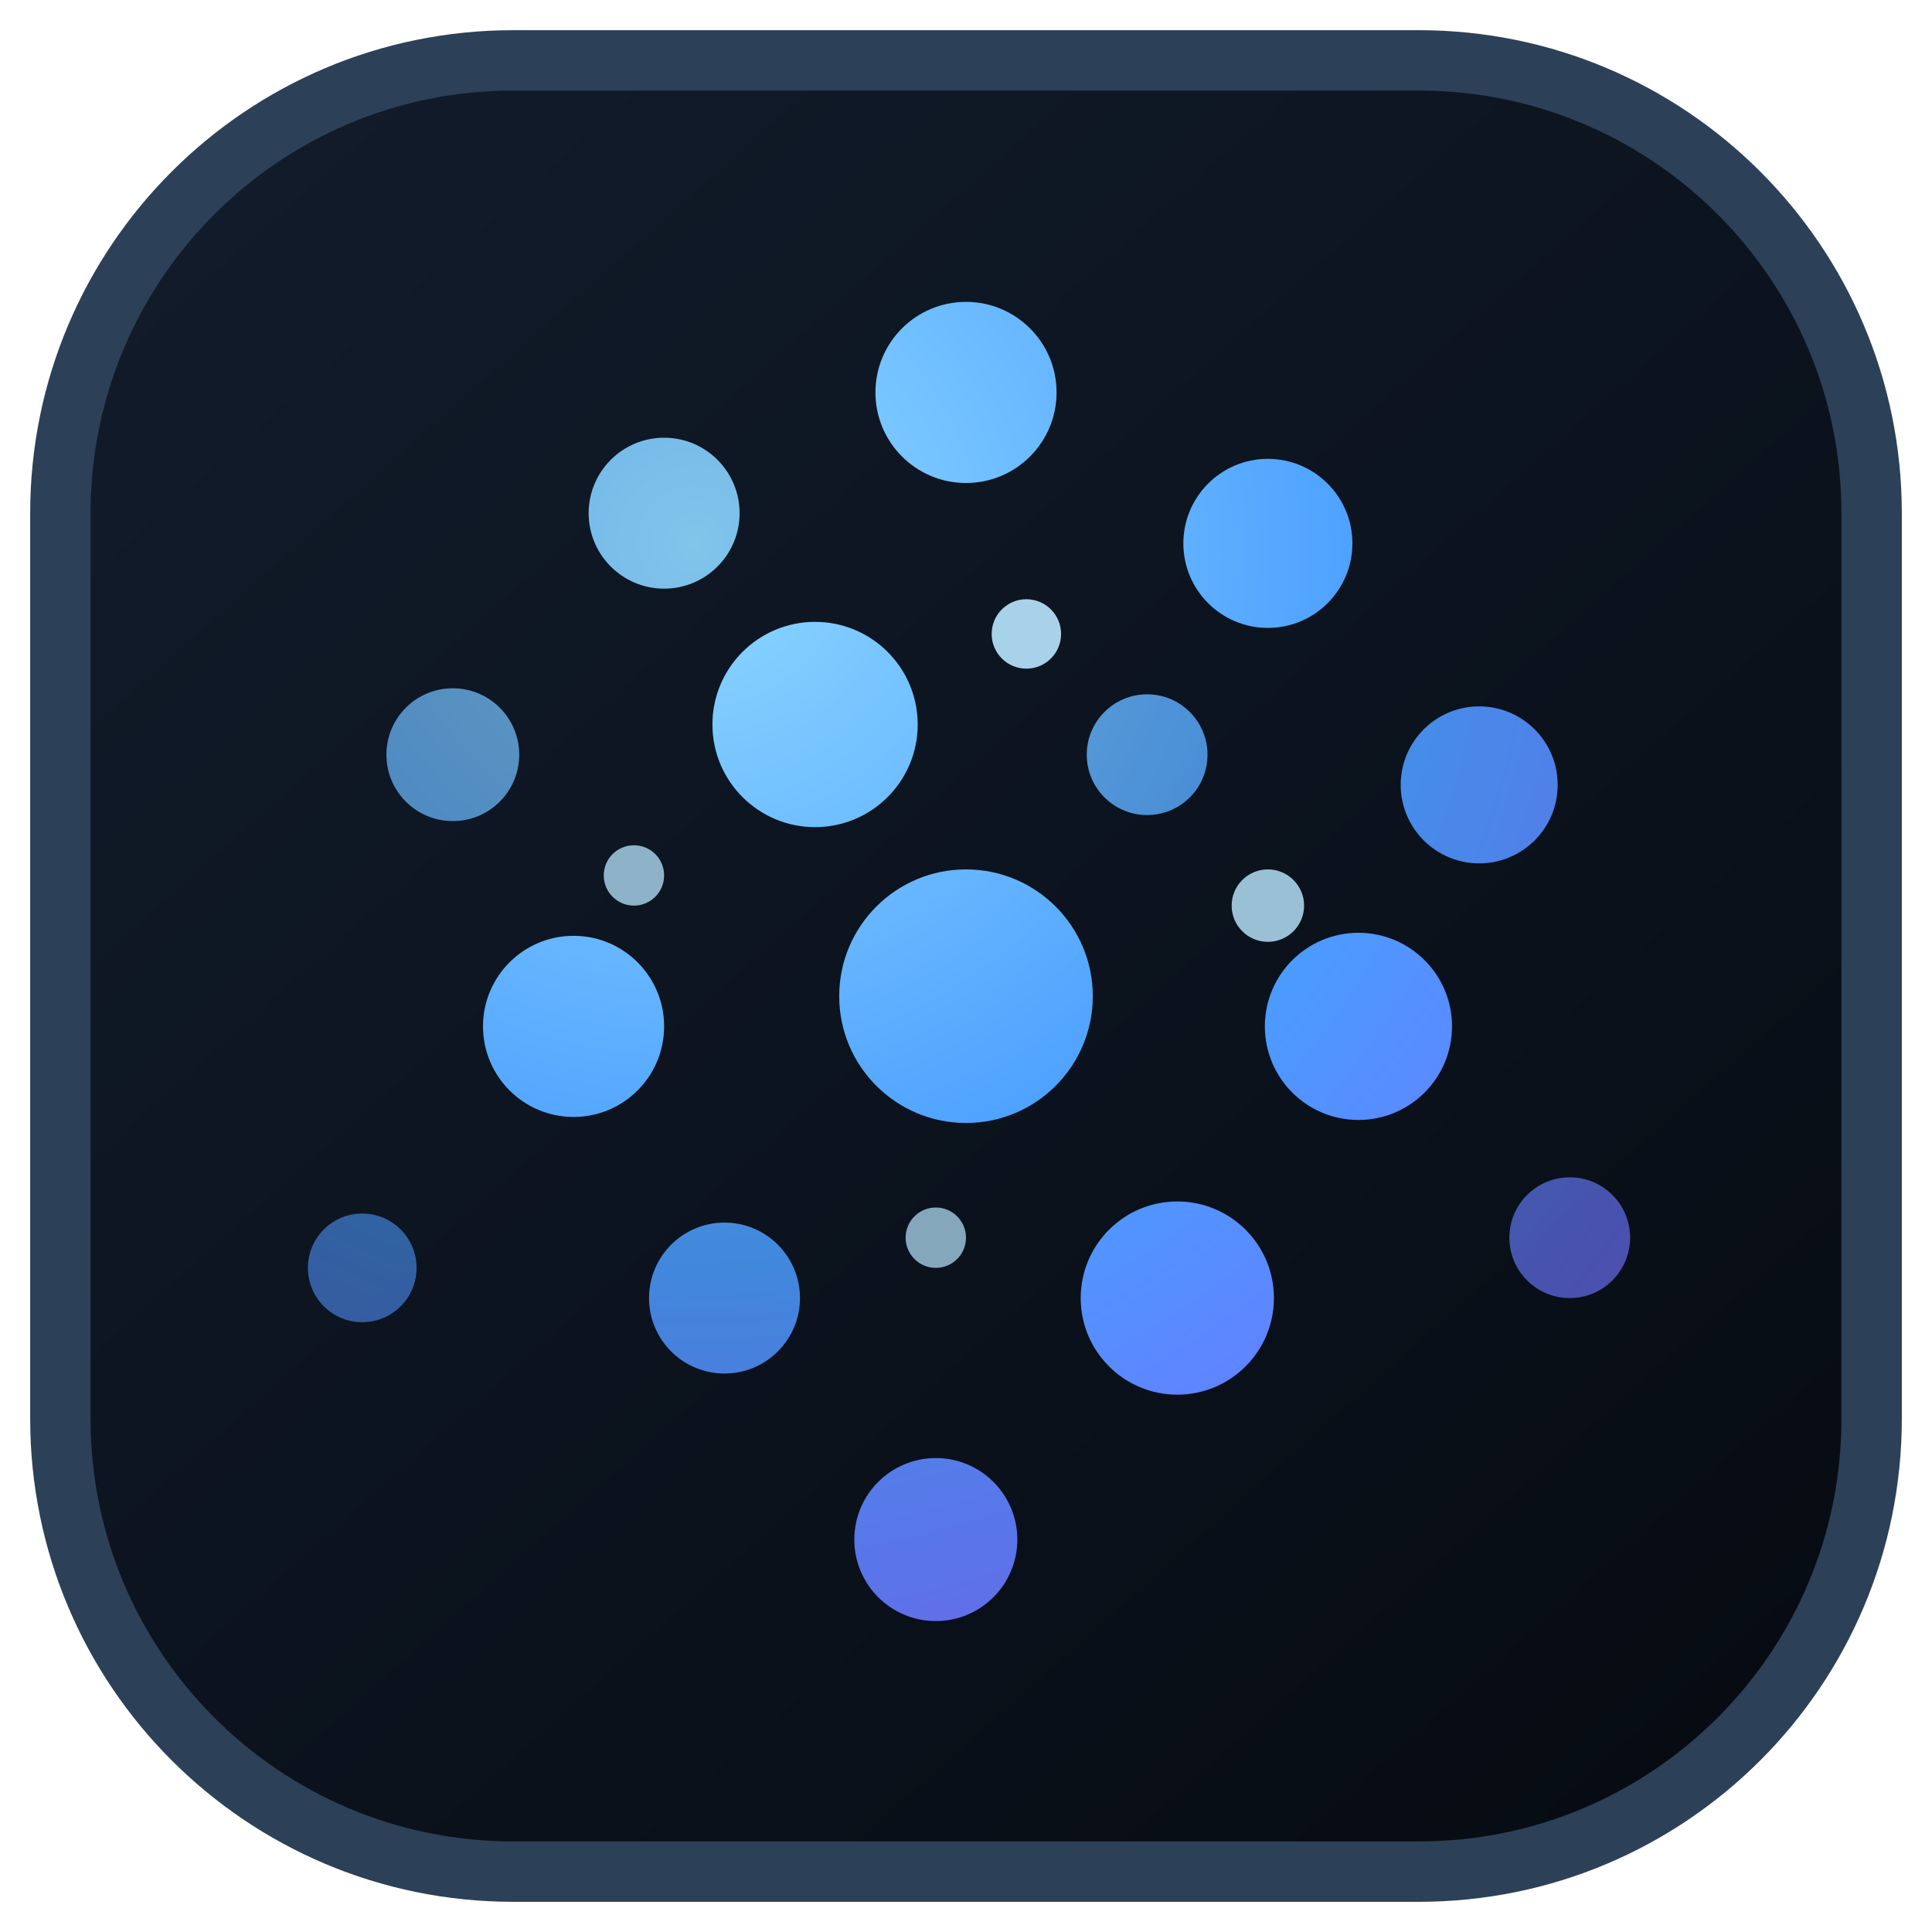
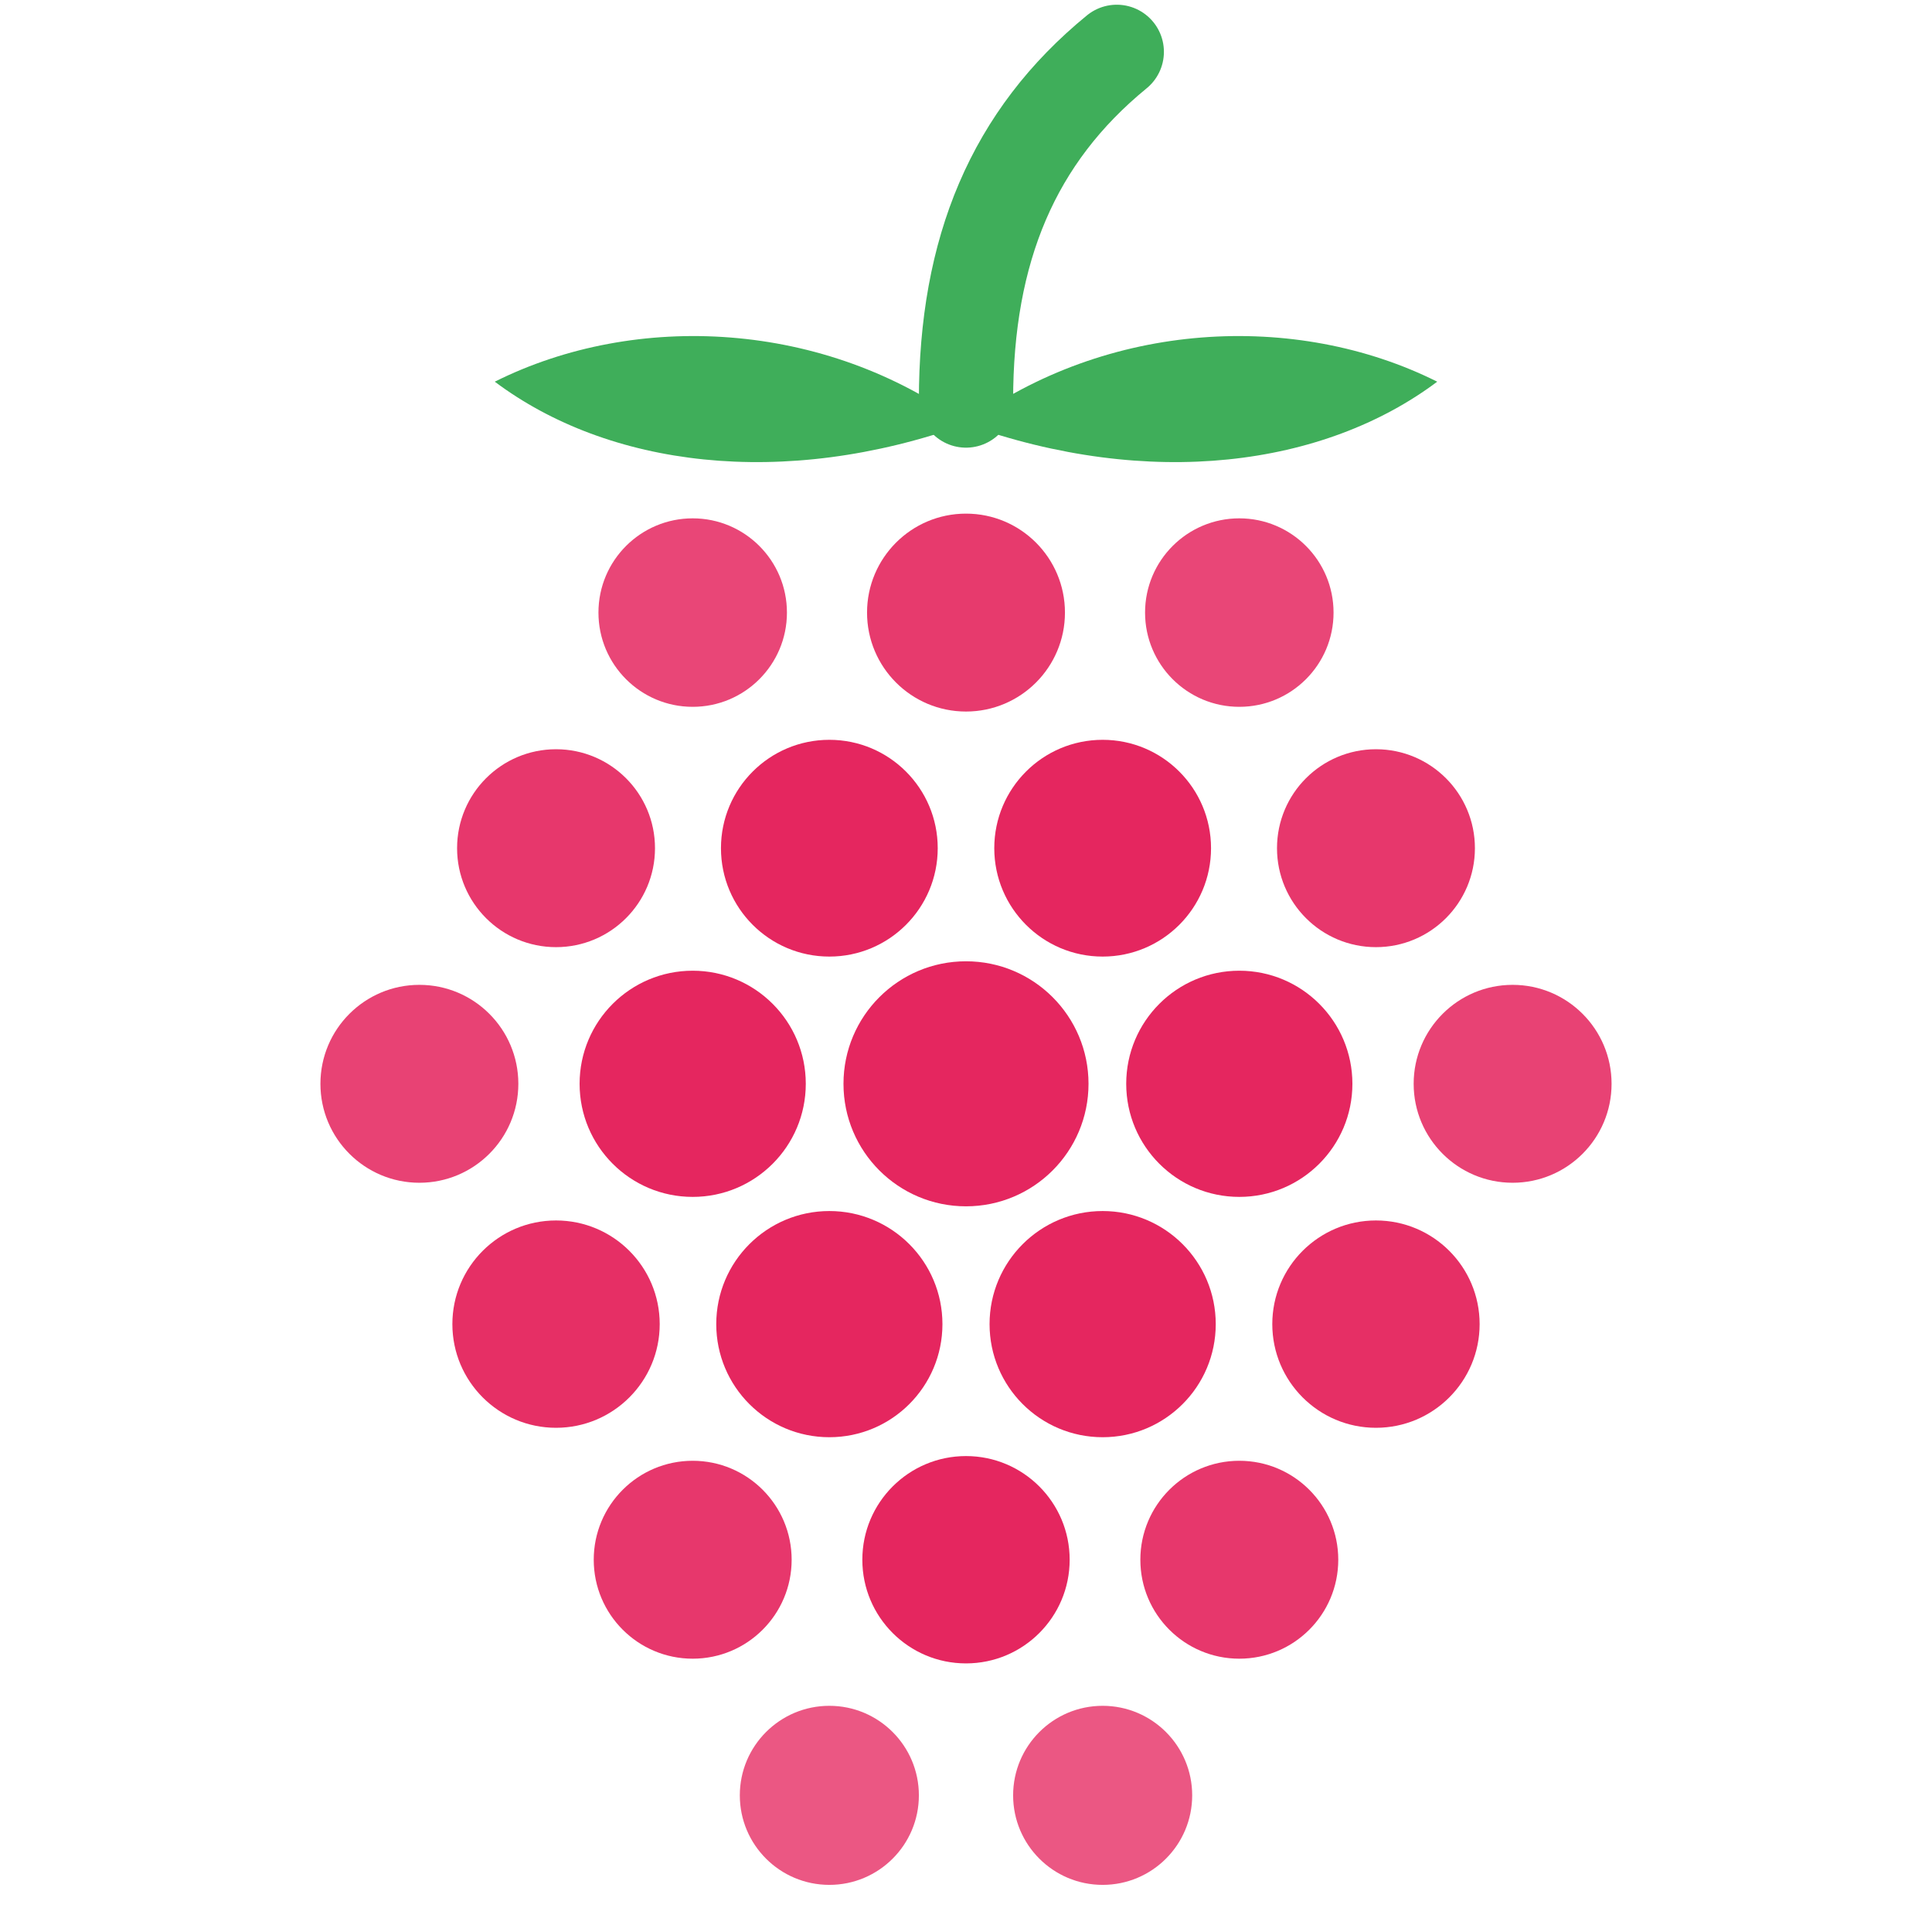
- <svg xmlns="http://www.w3.org/2000/svg" viewBox="0 0 64 64" role="img" aria-labelledby="title">
-   <defs>
-     <linearGradient id="background" x1="8" y1="5" x2="56" y2="59" gradientUnits="userSpaceOnUse">
-       <stop stop-color="#111b2a" />
-       <stop offset="1" stop-color="#070c13" />
-     </linearGradient>
-     <radialGradient id="point" cx="0" cy="0" r="1" gradientTransform="translate(23 18) rotate(49) scale(43)" gradientUnits="userSpaceOnUse">
-       <stop stop-color="#8ed8ff" />
-       <stop offset="0.55" stop-color="#499dff" />
-       <stop offset="1" stop-color="#7868ff" />
-     </radialGradient>
-   </defs>
-   <rect x="2" y="2" width="60" height="60" rx="15" fill="url(#background)" stroke="#2c4058" stroke-width="2" />
-   <g fill="url(#point)">
-     <circle cx="32" cy="13" r="3" />
-     <circle cx="22" cy="17" r="2.5" opacity=".9" />
-     <circle cx="42" cy="18" r="2.8" />
-     <circle cx="15" cy="25" r="2.2" opacity=".72" />
-     <circle cx="27" cy="24" r="3.4" />
-     <circle cx="38" cy="25" r="2" opacity=".82" />
-     <circle cx="49" cy="26" r="2.6" opacity=".9" />
-     <circle cx="19" cy="34" r="3" />
-     <circle cx="32" cy="33" r="4.2" />
-     <circle cx="45" cy="34" r="3.1" />
-     <circle cx="12" cy="42" r="1.8" opacity=".58" />
-     <circle cx="24" cy="43" r="2.5" opacity=".85" />
-     <circle cx="39" cy="43" r="3.2" />
-     <circle cx="52" cy="41" r="2" opacity=".65" />
-     <circle cx="31" cy="51" r="2.7" opacity=".9" />
+ <svg xmlns="http://www.w3.org/2000/svg" viewBox="11.5 12.0 41 41" role="img" aria-labelledby="title">
+   <g fill="#e5265f">
+     <circle cx="26.2" cy="25.0" r="2.0" opacity="0.85" />
+     <circle cx="32.0" cy="25.0" r="2.1" opacity="0.91" />
+     <circle cx="37.8" cy="25.0" r="2.0" opacity="0.85" />
+     <circle cx="23.3" cy="30.0" r="2.1" opacity="0.92" />
+     <circle cx="29.1" cy="30.0" r="2.3" />
+     <circle cx="34.9" cy="30.0" r="2.3" />
+     <circle cx="40.7" cy="30.0" r="2.1" opacity="0.92" />
+     <circle cx="20.4" cy="35.0" r="2.1" opacity="0.87" />
+     <circle cx="26.2" cy="35.0" r="2.4" />
+     <circle cx="32.0" cy="35.0" r="2.6" />
+     <circle cx="37.8" cy="35.0" r="2.4" />
+     <circle cx="43.6" cy="35.0" r="2.1" opacity="0.87" />
+     <circle cx="23.3" cy="40.1" r="2.2" opacity="0.96" />
+     <circle cx="29.1" cy="40.1" r="2.4" />
+     <circle cx="34.9" cy="40.1" r="2.4" />
+     <circle cx="40.7" cy="40.1" r="2.2" opacity="0.96" />
+     <circle cx="26.2" cy="45.1" r="2.1" opacity="0.92" />
+     <circle cx="32.0" cy="45.1" r="2.2" />
+     <circle cx="37.8" cy="45.1" r="2.1" opacity="0.92" />
+     <circle cx="29.1" cy="50.1" r="1.9" opacity="0.77" />
+     <circle cx="34.9" cy="50.1" r="1.9" opacity="0.77" />
  </g>
-   <g fill="#b9e7ff">
-     <circle cx="34" cy="21" r="1.15" opacity=".9" />
-     <circle cx="21" cy="29" r="1" opacity=".75" />
-     <circle cx="42" cy="30" r="1.2" opacity=".82" />
-     <circle cx="31" cy="41" r="1" opacity=".7" />
+   <g fill="#3fae5a">
+     <path d="M32 21c-3-2.2-7-2.4-10-.9 2.4 1.8 6.1 2.3 10 .9Zm0 0c3-2.2 7-2.4 10-.9-2.4 1.8-6.1 2.3-10 .9Z" />
  </g>
+   <path d="M32 20.5c0-3.2 1-5.6 3.2-7.4" fill="none" stroke="#3fae5a" stroke-width="2" stroke-linecap="round" />
</svg>
